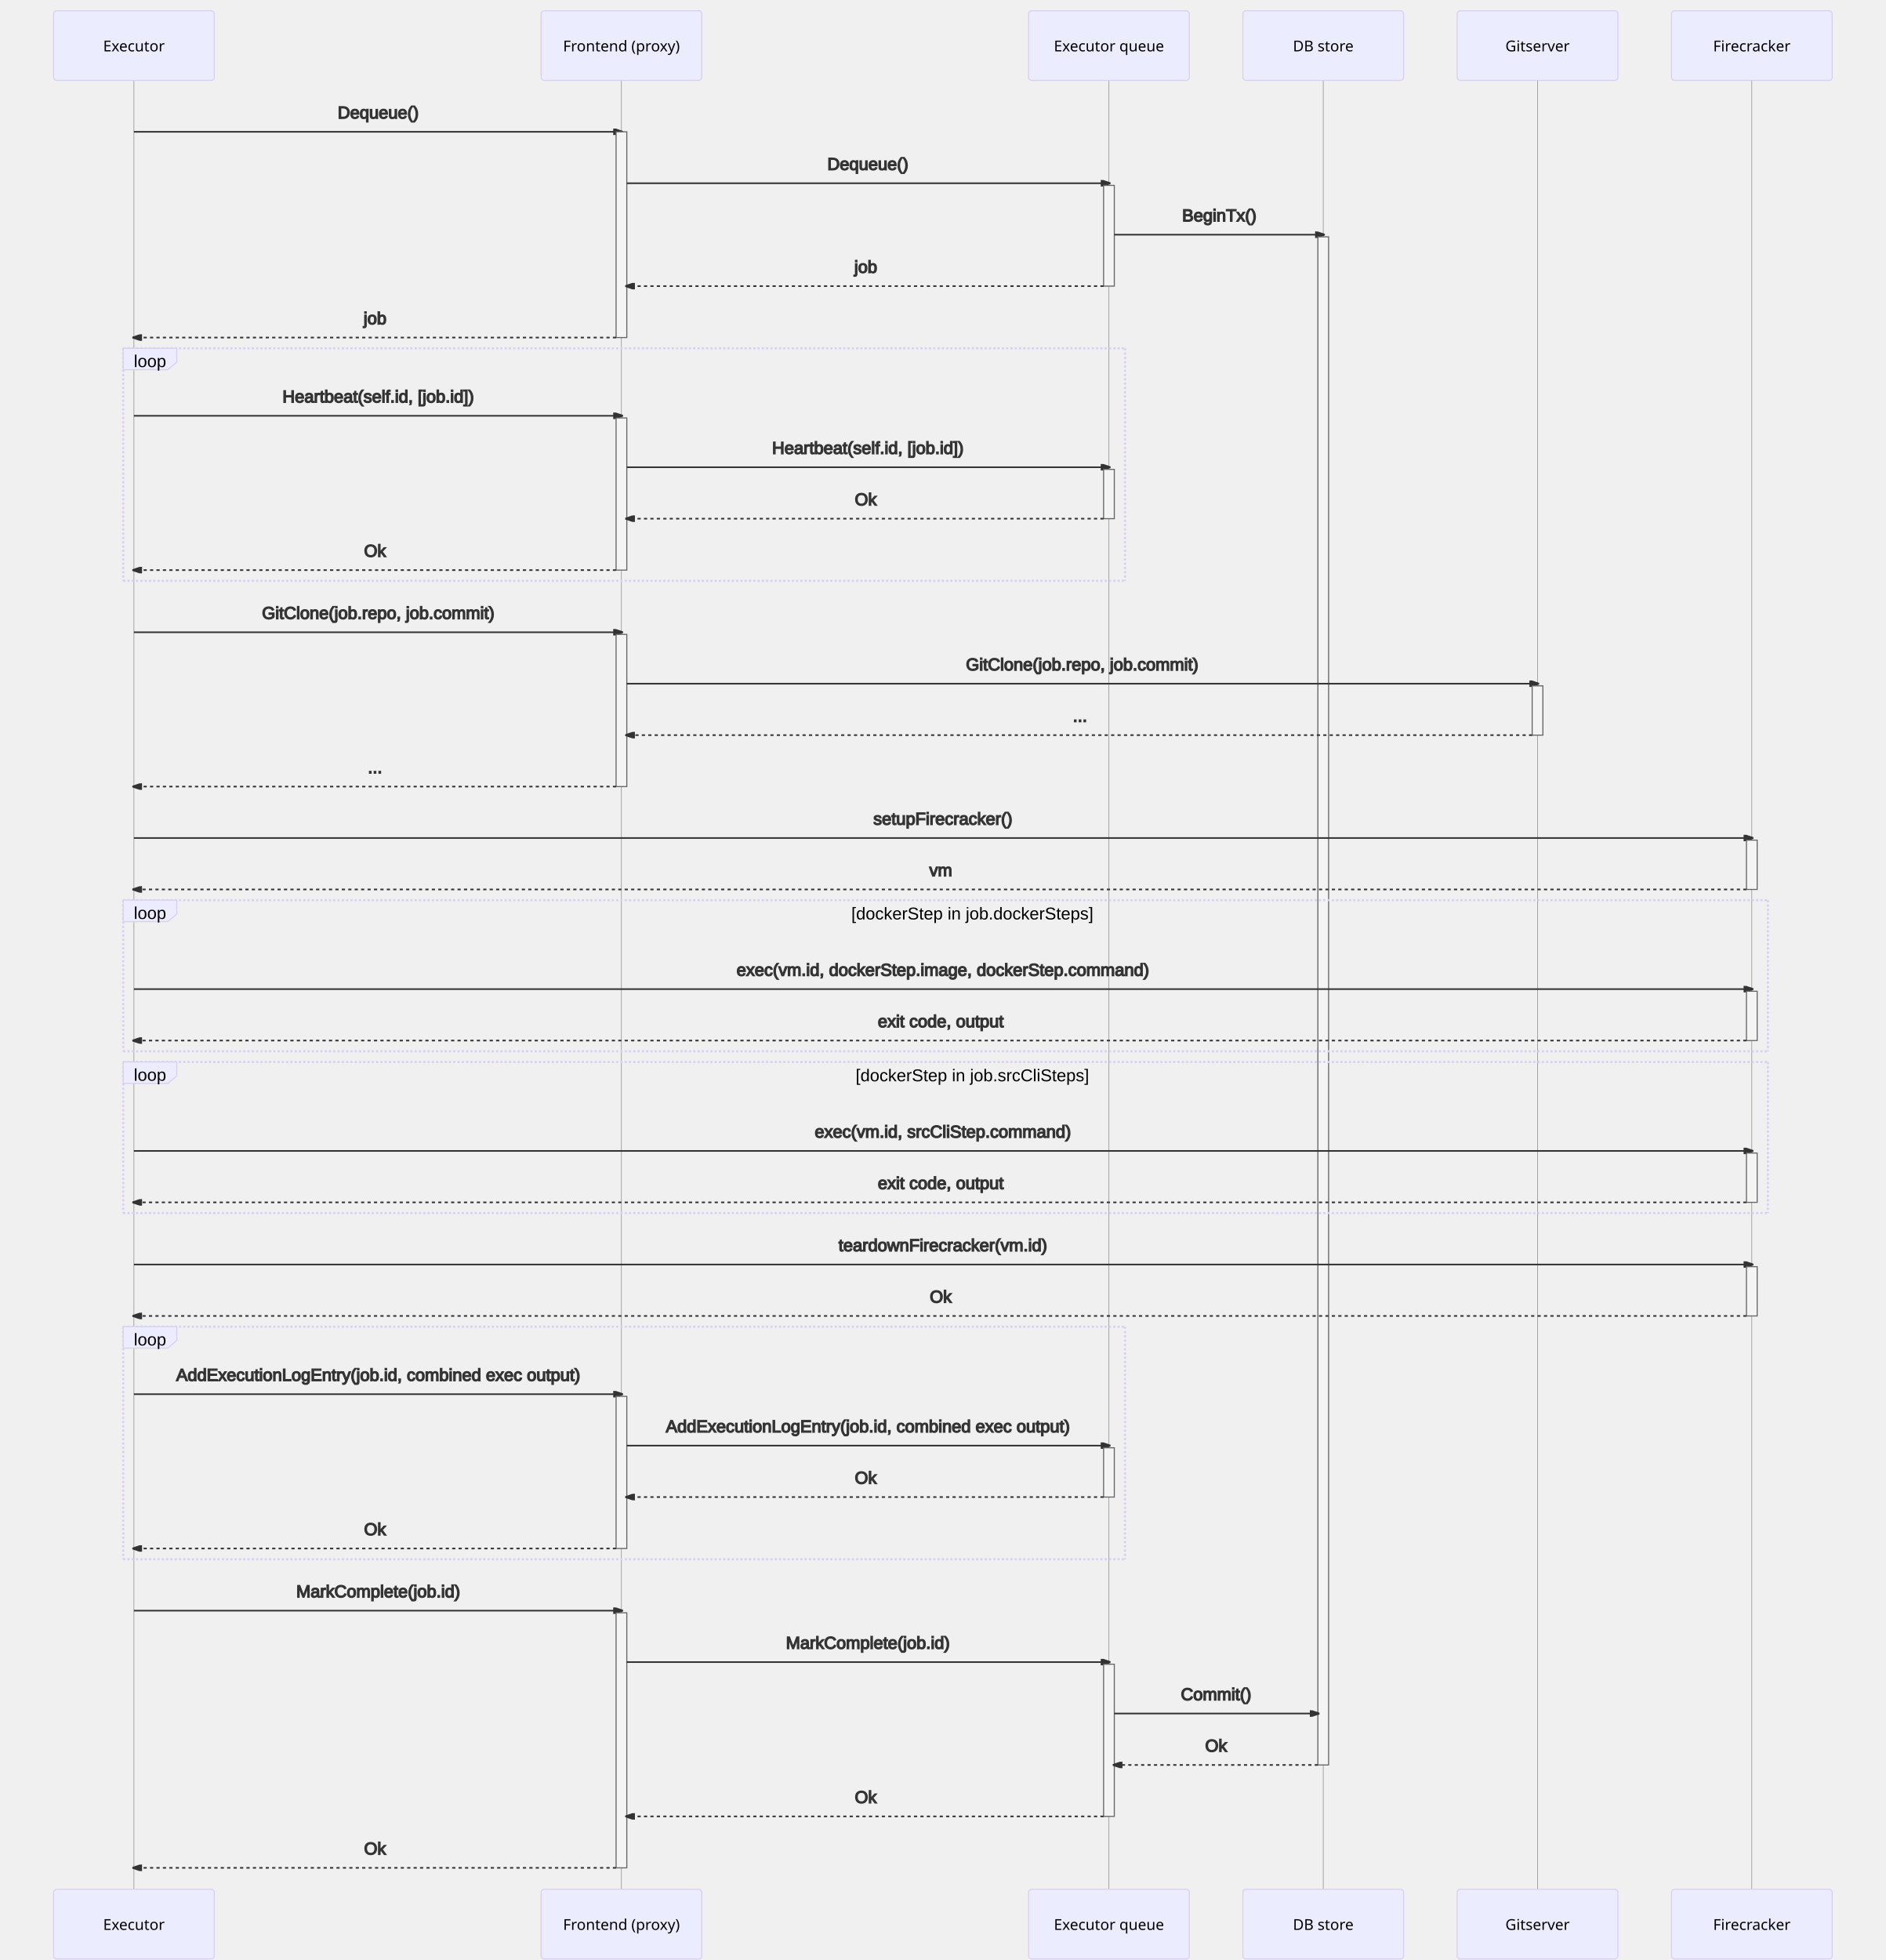
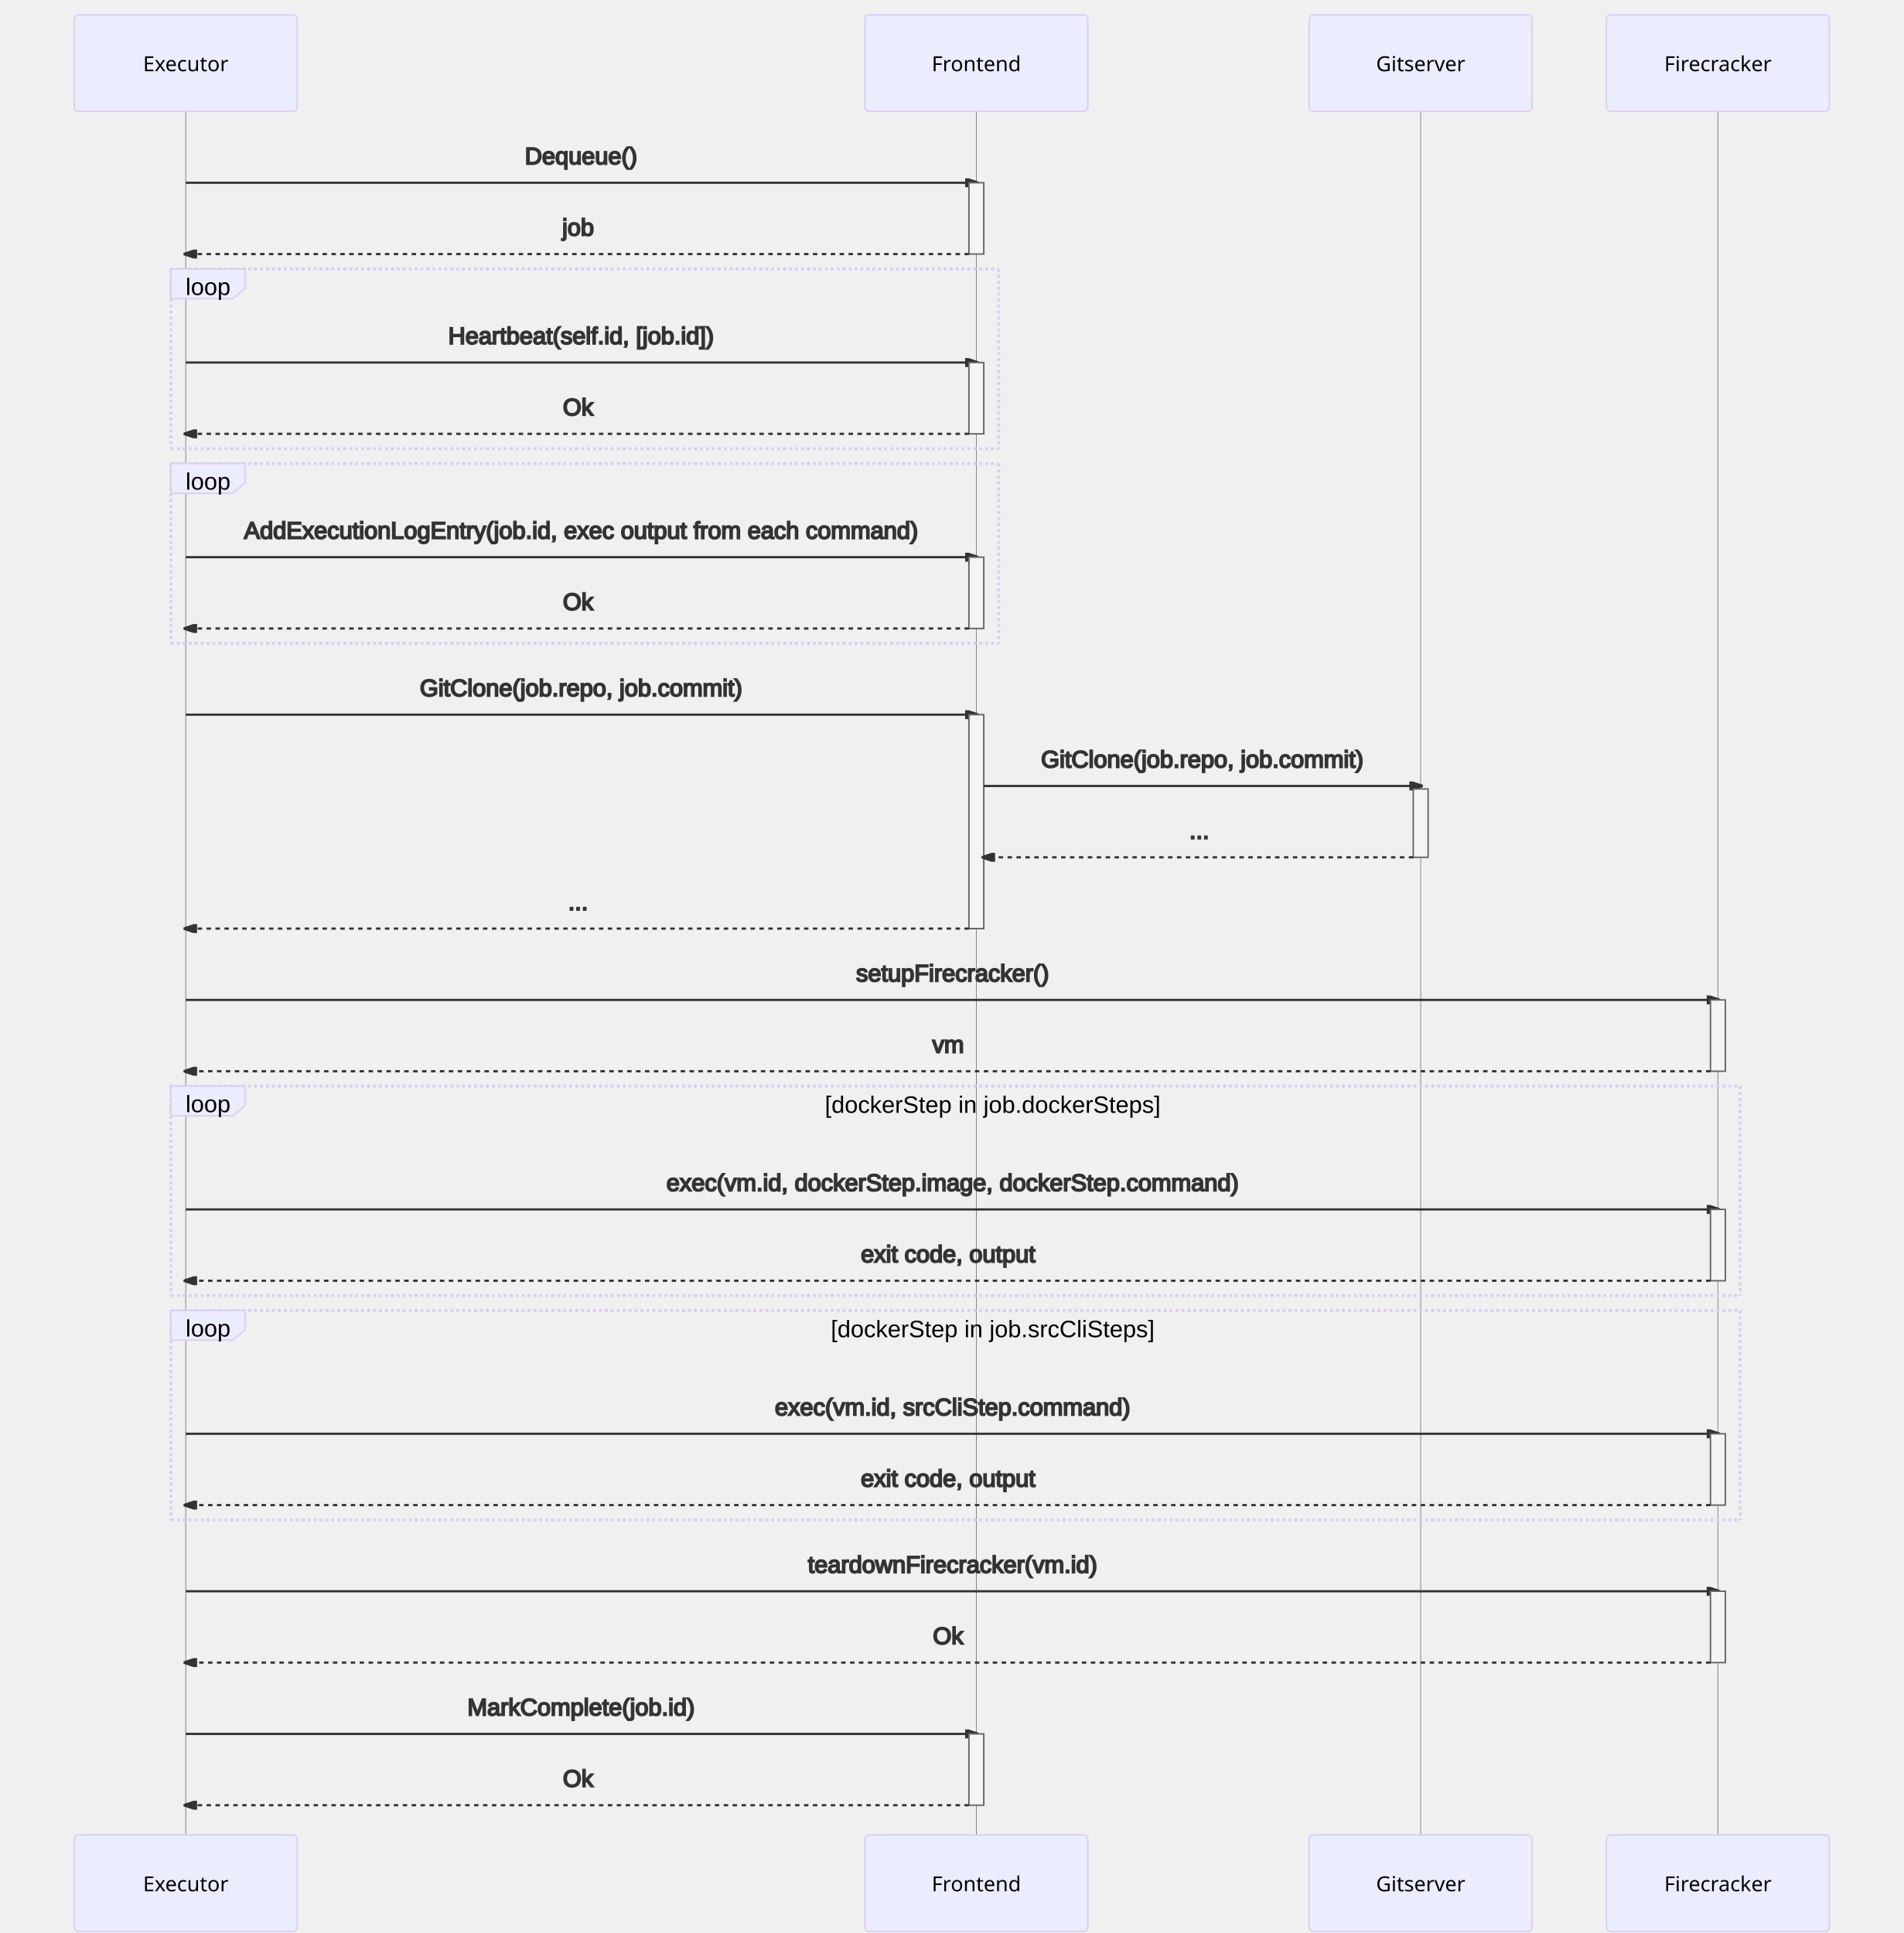
- <svg xmlns="http://www.w3.org/2000/svg" id="mermaid-executor" width="100%" height="100%" style="max-width:1760px;" viewBox="-50 -10 1760 1829">
+ <svg xmlns="http://www.w3.org/2000/svg" id="mermaid-executor" width="100%" height="100%" style="max-width:1281px;" viewBox="-50 -10 1281 1301">
  <style>#mermaid-executor{font-family:"trebuchet ms",verdana,arial;font-size:16px;fill:#333;}#mermaid-executor .error-icon{fill:#552222;}#mermaid-executor .error-text{fill:#552222;stroke:#552222;}#mermaid-executor .edge-thickness-normal{stroke-width:2px;}#mermaid-executor .edge-thickness-thick{stroke-width:3.5px;}#mermaid-executor .edge-pattern-solid{stroke-dasharray:0;}#mermaid-executor .edge-pattern-dashed{stroke-dasharray:3;}#mermaid-executor .edge-pattern-dotted{stroke-dasharray:2;}#mermaid-executor .marker{fill:#333333;}#mermaid-executor .marker.cross{stroke:#333333;}#mermaid-executor svg{font-family:"trebuchet ms",verdana,arial;font-size:16px;}#mermaid-executor .actor{stroke:hsl(259.626,59.777%,87.902%);fill:#ECECFF;}#mermaid-executor text.actor &gt; tspan{fill:black;stroke:none;}#mermaid-executor .actor-line{stroke:grey;}#mermaid-executor .messageLine0{stroke-width:1.5;stroke-dasharray:none;stroke:#333;}#mermaid-executor .messageLine1{stroke-width:1.5;stroke-dasharray:2,2;stroke:#333;}#mermaid-executor #arrowhead path{fill:#333;stroke:#333;}#mermaid-executor .sequenceNumber{fill:white;}#mermaid-executor #sequencenumber{fill:#333;}#mermaid-executor #crosshead path{fill:#333;stroke:#333;}#mermaid-executor .messageText{fill:#333;stroke:#333;}#mermaid-executor .labelBox{stroke:hsl(259.626,59.777%,87.902%);fill:#ECECFF;}#mermaid-executor .labelText,#mermaid-executor .labelText &gt; tspan{fill:black;stroke:none;}#mermaid-executor .loopText,#mermaid-executor .loopText &gt; tspan{fill:black;stroke:none;}#mermaid-executor .loopLine{stroke-width:2px;stroke-dasharray:2,2;stroke:hsl(259.626,59.777%,87.902%);fill:hsl(259.626,59.777%,87.902%);}#mermaid-executor .note{stroke:#aaaa33;fill:#fff5ad;}#mermaid-executor .noteText,#mermaid-executor .noteText &gt; tspan{fill:black;stroke:none;}#mermaid-executor .activation0{fill:#f4f4f4;stroke:#666;}#mermaid-executor .activation1{fill:#f4f4f4;stroke:#666;}#mermaid-executor .activation2{fill:#f4f4f4;stroke:#666;}#mermaid-executor:root{--mermaid-font-family:"trebuchet ms",verdana,arial;}#mermaid-executor sequence{fill:apa;}</style>
  <g />
  <g>
-     <line id="actor0" x1="75" y1="5" x2="75" y2="1818" class="actor-line" stroke-width="0.5px" stroke="#999" />
+     <line id="actor0" x1="75" y1="5" x2="75" y2="1290" class="actor-line" stroke-width="0.5px" stroke="#999" />
    <rect x="0" y="0" fill="#eaeaea" stroke="#666" width="150" height="65" rx="3" ry="3" class="actor" />
    <text x="75" y="32.5" dominant-baseline="central" alignment-baseline="central" class="actor" style="text-anchor: middle; font-size: 14px; font-weight: 400; font-family: Open-Sans, sans-serif;">
      <tspan x="75" dy="0">Executor</tspan>
    </text>
  </g>
  <g>
-     <line id="actor1" x1="530" y1="5" x2="530" y2="1818" class="actor-line" stroke-width="0.5px" stroke="#999" />
-     <rect x="455" y="0" fill="#eaeaea" stroke="#666" width="150" height="65" rx="3" ry="3" class="actor" />
-     <text x="530" y="32.5" dominant-baseline="central" alignment-baseline="central" class="actor" style="text-anchor: middle; font-size: 14px; font-weight: 400; font-family: Open-Sans, sans-serif;">
-       <tspan x="530" dy="0">Frontend (proxy)</tspan>
+     <line id="actor1" x1="607" y1="5" x2="607" y2="1290" class="actor-line" stroke-width="0.5px" stroke="#999" />
+     <rect x="532" y="0" fill="#eaeaea" stroke="#666" width="150" height="65" rx="3" ry="3" class="actor" />
+     <text x="607" y="32.5" dominant-baseline="central" alignment-baseline="central" class="actor" style="text-anchor: middle; font-size: 14px; font-weight: 400; font-family: Open-Sans, sans-serif;">
+       <tspan x="607" dy="0">Frontend</tspan>
    </text>
  </g>
  <g>
-     <line id="actor2" x1="985" y1="5" x2="985" y2="1818" class="actor-line" stroke-width="0.5px" stroke="#999" />
-     <rect x="910" y="0" fill="#eaeaea" stroke="#666" width="150" height="65" rx="3" ry="3" class="actor" />
-     <text x="985" y="32.5" dominant-baseline="central" alignment-baseline="central" class="actor" style="text-anchor: middle; font-size: 14px; font-weight: 400; font-family: Open-Sans, sans-serif;">
-       <tspan x="985" dy="0">Executor queue</tspan>
+     <line id="actor2" x1="906" y1="5" x2="906" y2="1290" class="actor-line" stroke-width="0.5px" stroke="#999" />
+     <rect x="831" y="0" fill="#eaeaea" stroke="#666" width="150" height="65" rx="3" ry="3" class="actor" />
+     <text x="906" y="32.5" dominant-baseline="central" alignment-baseline="central" class="actor" style="text-anchor: middle; font-size: 14px; font-weight: 400; font-family: Open-Sans, sans-serif;">
+       <tspan x="906" dy="0">Gitserver</tspan>
    </text>
  </g>
  <g>
-     <line id="actor3" x1="1185" y1="5" x2="1185" y2="1818" class="actor-line" stroke-width="0.5px" stroke="#999" />
-     <rect x="1110" y="0" fill="#eaeaea" stroke="#666" width="150" height="65" rx="3" ry="3" class="actor" />
-     <text x="1185" y="32.5" dominant-baseline="central" alignment-baseline="central" class="actor" style="text-anchor: middle; font-size: 14px; font-weight: 400; font-family: Open-Sans, sans-serif;">
-       <tspan x="1185" dy="0">DB store</tspan>
-     </text>
-   </g>
-   <g>
-     <line id="actor4" x1="1385" y1="5" x2="1385" y2="1818" class="actor-line" stroke-width="0.5px" stroke="#999" />
-     <rect x="1310" y="0" fill="#eaeaea" stroke="#666" width="150" height="65" rx="3" ry="3" class="actor" />
-     <text x="1385" y="32.5" dominant-baseline="central" alignment-baseline="central" class="actor" style="text-anchor: middle; font-size: 14px; font-weight: 400; font-family: Open-Sans, sans-serif;">
-       <tspan x="1385" dy="0">Gitserver</tspan>
-     </text>
-   </g>
-   <g>
-     <line id="actor5" x1="1585" y1="5" x2="1585" y2="1818" class="actor-line" stroke-width="0.5px" stroke="#999" />
-     <rect x="1510" y="0" fill="#eaeaea" stroke="#666" width="150" height="65" rx="3" ry="3" class="actor" />
-     <text x="1585" y="32.5" dominant-baseline="central" alignment-baseline="central" class="actor" style="text-anchor: middle; font-size: 14px; font-weight: 400; font-family: Open-Sans, sans-serif;">
-       <tspan x="1585" dy="0">Firecracker</tspan>
+     <line id="actor3" x1="1106" y1="5" x2="1106" y2="1290" class="actor-line" stroke-width="0.5px" stroke="#999" />
+     <rect x="1031" y="0" fill="#eaeaea" stroke="#666" width="150" height="65" rx="3" ry="3" class="actor" />
+     <text x="1106" y="32.5" dominant-baseline="central" alignment-baseline="central" class="actor" style="text-anchor: middle; font-size: 14px; font-weight: 400; font-family: Open-Sans, sans-serif;">
+       <tspan x="1106" dy="0">Firecracker</tspan>
    </text>
  </g>
  <defs>
    <marker id="arrowhead" refX="5" refY="2" markerWidth="6" markerHeight="4" orient="auto">
      <path d="M 0,0 V 4 L6,2 Z" />
    </marker>
  </defs>
  <defs>
    <marker id="crosshead" markerWidth="15" markerHeight="8" orient="auto" refX="16" refY="4">
      <path fill="black" stroke="#000000" stroke-width="1px" d="M 9,2 V 6 L16,4 Z" style="stroke-dasharray: 0, 0;" />
      <path fill="none" stroke="#000000" stroke-width="1px" d="M 0,1 L 6,7 M 6,1 L 0,7" style="stroke-dasharray: 0, 0;" />
    </marker>
  </defs>
  <defs>
    <marker id="sequencenumber" refX="15" refY="15" markerWidth="60" markerHeight="40" orient="auto">
      <circle cx="15" cy="15" r="6" />
    </marker>
  </defs>
-   <text x="303" y="80" text-anchor="middle" dominant-baseline="middle" alignment-baseline="middle" class="messageText" dy="1em" style="font-family: &quot;trebuchet ms&quot;, verdana, arial; font-size: 16px; font-weight: 400;">Dequeue()</text>
-   <line x1="75" y1="113" x2="530" y2="113" class="messageLine0" stroke-width="2" stroke="none" marker-end="url(#arrowhead)" style="fill: none;" />
+   <text x="341" y="80" text-anchor="middle" dominant-baseline="middle" alignment-baseline="middle" class="messageText" dy="1em" style="font-family: &quot;trebuchet ms&quot;, verdana, arial; font-size: 16px; font-weight: 400;">Dequeue()</text>
+   <line x1="75" y1="113" x2="607" y2="113" class="messageLine0" stroke-width="2" stroke="none" marker-end="url(#arrowhead)" style="fill: none;" />
  <g>
-     <rect x="525" y="113" fill="#EDF2AE" stroke="#666" width="10" height="192" rx="0" ry="0" class="activation0" />
+     <rect x="602" y="113" fill="#EDF2AE" stroke="#666" width="10" height="48" rx="0" ry="0" class="activation0" />
  </g>
-   <text x="760" y="128" text-anchor="middle" dominant-baseline="middle" alignment-baseline="middle" class="messageText" dy="1em" style="font-family: &quot;trebuchet ms&quot;, verdana, arial; font-size: 16px; font-weight: 400;">Dequeue()</text>
-   <line x1="535" y1="161" x2="985" y2="161" class="messageLine0" stroke-width="2" stroke="none" marker-end="url(#arrowhead)" style="fill: none;" />
+   <text x="339" y="128" text-anchor="middle" dominant-baseline="middle" alignment-baseline="middle" class="messageText" dy="1em" style="font-family: &quot;trebuchet ms&quot;, verdana, arial; font-size: 16px; font-weight: 400;">job</text>
+   <line x1="602" y1="161" x2="75" y2="161" class="messageLine1" stroke-width="2" stroke="none" marker-end="url(#arrowhead)" style="stroke-dasharray: 3, 3; fill: none;" />
+   <text x="341" y="201" text-anchor="middle" dominant-baseline="middle" alignment-baseline="middle" class="messageText" dy="1em" style="font-family: &quot;trebuchet ms&quot;, verdana, arial; font-size: 16px; font-weight: 400;">Heartbeat(self.id, [job.id])</text>
+   <line x1="75" y1="234" x2="607" y2="234" class="messageLine0" stroke-width="2" stroke="none" marker-end="url(#arrowhead)" style="fill: none;" />
  <g>
-     <rect x="980" y="163" fill="#EDF2AE" stroke="#666" width="10" height="94" rx="0" ry="0" class="activation0" />
+     <rect x="602" y="234" fill="#EDF2AE" stroke="#666" width="10" height="48" rx="0" ry="0" class="activation0" />
  </g>
-   <text x="1088" y="176" text-anchor="middle" dominant-baseline="middle" alignment-baseline="middle" class="messageText" dy="1em" style="font-family: &quot;trebuchet ms&quot;, verdana, arial; font-size: 16px; font-weight: 400;">BeginTx()</text>
-   <line x1="990" y1="209" x2="1185" y2="209" class="messageLine0" stroke-width="2" stroke="none" marker-end="url(#arrowhead)" style="fill: none;" />
+   <text x="339" y="249" text-anchor="middle" dominant-baseline="middle" alignment-baseline="middle" class="messageText" dy="1em" style="font-family: &quot;trebuchet ms&quot;, verdana, arial; font-size: 16px; font-weight: 400;">Ok</text>
+   <line x1="602" y1="282" x2="75" y2="282" class="messageLine1" stroke-width="2" stroke="none" marker-end="url(#arrowhead)" style="stroke-dasharray: 3, 3; fill: none;" />
  <g>
-     <rect x="1180" y="211" fill="#EDF2AE" stroke="#666" width="10" height="1426" rx="0" ry="0" class="activation0" />
-   </g>
-   <text x="758" y="224" text-anchor="middle" dominant-baseline="middle" alignment-baseline="middle" class="messageText" dy="1em" style="font-family: &quot;trebuchet ms&quot;, verdana, arial; font-size: 16px; font-weight: 400;">job</text>
-   <line x1="980" y1="257" x2="535" y2="257" class="messageLine1" stroke-width="2" stroke="none" marker-end="url(#arrowhead)" style="stroke-dasharray: 3, 3; fill: none;" />
-   <text x="300" y="272" text-anchor="middle" dominant-baseline="middle" alignment-baseline="middle" class="messageText" dy="1em" style="font-family: &quot;trebuchet ms&quot;, verdana, arial; font-size: 16px; font-weight: 400;">job</text>
-   <line x1="525" y1="305" x2="75" y2="305" class="messageLine1" stroke-width="2" stroke="none" marker-end="url(#arrowhead)" style="stroke-dasharray: 3, 3; fill: none;" />
-   <text x="303" y="345" text-anchor="middle" dominant-baseline="middle" alignment-baseline="middle" class="messageText" dy="1em" style="font-family: &quot;trebuchet ms&quot;, verdana, arial; font-size: 16px; font-weight: 400;">Heartbeat(self.id, [job.id])</text>
-   <line x1="75" y1="378" x2="530" y2="378" class="messageLine0" stroke-width="2" stroke="none" marker-end="url(#arrowhead)" style="fill: none;" />
-   <g>
-     <rect x="525" y="380" fill="#EDF2AE" stroke="#666" width="10" height="142" rx="0" ry="0" class="activation0" />
-   </g>
-   <text x="760" y="393" text-anchor="middle" dominant-baseline="middle" alignment-baseline="middle" class="messageText" dy="1em" style="font-family: &quot;trebuchet ms&quot;, verdana, arial; font-size: 16px; font-weight: 400;">Heartbeat(self.id, [job.id])</text>
-   <line x1="535" y1="426" x2="985" y2="426" class="messageLine0" stroke-width="2" stroke="none" marker-end="url(#arrowhead)" style="fill: none;" />
-   <g>
-     <rect x="980" y="428" fill="#EDF2AE" stroke="#666" width="10" height="46" rx="0" ry="0" class="activation0" />
-   </g>
-   <text x="758" y="441" text-anchor="middle" dominant-baseline="middle" alignment-baseline="middle" class="messageText" dy="1em" style="font-family: &quot;trebuchet ms&quot;, verdana, arial; font-size: 16px; font-weight: 400;">Ok</text>
-   <line x1="980" y1="474" x2="535" y2="474" class="messageLine1" stroke-width="2" stroke="none" marker-end="url(#arrowhead)" style="stroke-dasharray: 3, 3; fill: none;" />
-   <text x="300" y="489" text-anchor="middle" dominant-baseline="middle" alignment-baseline="middle" class="messageText" dy="1em" style="font-family: &quot;trebuchet ms&quot;, verdana, arial; font-size: 16px; font-weight: 400;">Ok</text>
-   <line x1="525" y1="522" x2="75" y2="522" class="messageLine1" stroke-width="2" stroke="none" marker-end="url(#arrowhead)" style="stroke-dasharray: 3, 3; fill: none;" />
-   <g>
-     <line x1="65" y1="315" x2="1000" y2="315" class="loopLine" />
-     <line x1="1000" y1="315" x2="1000" y2="532" class="loopLine" />
-     <line x1="65" y1="532" x2="1000" y2="532" class="loopLine" />
-     <line x1="65" y1="315" x2="65" y2="532" class="loopLine" />
-     <polygon points="65,315 115,315 115,328 106.6,335 65,335" class="labelBox" />
-     <text x="90" y="328" text-anchor="middle" dominant-baseline="middle" alignment-baseline="middle" class="labelText" style="font-family: &quot;trebuchet ms&quot;, verdana, arial; font-size: 16px; font-weight: 400;">loop</text>
-     <text x="557.5" y="333" text-anchor="middle" class="loopText" style="font-family: &quot;trebuchet ms&quot;, verdana, arial; font-size: 16px; font-weight: 400;">
-       <tspan x="557.5" />
+     <line x1="65" y1="171" x2="622" y2="171" class="loopLine" />
+     <line x1="622" y1="171" x2="622" y2="292" class="loopLine" />
+     <line x1="65" y1="292" x2="622" y2="292" class="loopLine" />
+     <line x1="65" y1="171" x2="65" y2="292" class="loopLine" />
+     <polygon points="65,171 115,171 115,184 106.6,191 65,191" class="labelBox" />
+     <text x="90" y="184" text-anchor="middle" dominant-baseline="middle" alignment-baseline="middle" class="labelText" style="font-family: &quot;trebuchet ms&quot;, verdana, arial; font-size: 16px; font-weight: 400;">loop</text>
+     <text x="368.5" y="189" text-anchor="middle" class="loopText" style="font-family: &quot;trebuchet ms&quot;, verdana, arial; font-size: 16px; font-weight: 400;">
+       <tspan x="368.5" />
    </text>
  </g>
-   <text x="303" y="547" text-anchor="middle" dominant-baseline="middle" alignment-baseline="middle" class="messageText" dy="1em" style="font-family: &quot;trebuchet ms&quot;, verdana, arial; font-size: 16px; font-weight: 400;">GitClone(job.repo, job.commit)</text>
-   <line x1="75" y1="580" x2="530" y2="580" class="messageLine0" stroke-width="2" stroke="none" marker-end="url(#arrowhead)" style="fill: none;" />
+   <text x="341" y="332" text-anchor="middle" dominant-baseline="middle" alignment-baseline="middle" class="messageText" dy="1em" style="font-family: &quot;trebuchet ms&quot;, verdana, arial; font-size: 16px; font-weight: 400;">AddExecutionLogEntry(job.id, exec output from each command)</text>
+   <line x1="75" y1="365" x2="607" y2="365" class="messageLine0" stroke-width="2" stroke="none" marker-end="url(#arrowhead)" style="fill: none;" />
  <g>
-     <rect x="525" y="582" fill="#EDF2AE" stroke="#666" width="10" height="142" rx="0" ry="0" class="activation0" />
+     <rect x="602" y="365" fill="#EDF2AE" stroke="#666" width="10" height="48" rx="0" ry="0" class="activation0" />
  </g>
-   <text x="960" y="595" text-anchor="middle" dominant-baseline="middle" alignment-baseline="middle" class="messageText" dy="1em" style="font-family: &quot;trebuchet ms&quot;, verdana, arial; font-size: 16px; font-weight: 400;">GitClone(job.repo, job.commit)</text>
-   <line x1="535" y1="628" x2="1385" y2="628" class="messageLine0" stroke-width="2" stroke="none" marker-end="url(#arrowhead)" style="fill: none;" />
+   <text x="339" y="380" text-anchor="middle" dominant-baseline="middle" alignment-baseline="middle" class="messageText" dy="1em" style="font-family: &quot;trebuchet ms&quot;, verdana, arial; font-size: 16px; font-weight: 400;">Ok</text>
+   <line x1="602" y1="413" x2="75" y2="413" class="messageLine1" stroke-width="2" stroke="none" marker-end="url(#arrowhead)" style="stroke-dasharray: 3, 3; fill: none;" />
  <g>
-     <rect x="1380" y="630" fill="#EDF2AE" stroke="#666" width="10" height="46" rx="0" ry="0" class="activation0" />
-   </g>
-   <text x="958" y="643" text-anchor="middle" dominant-baseline="middle" alignment-baseline="middle" class="messageText" dy="1em" style="font-family: &quot;trebuchet ms&quot;, verdana, arial; font-size: 16px; font-weight: 400;">...</text>
-   <line x1="1380" y1="676" x2="535" y2="676" class="messageLine1" stroke-width="2" stroke="none" marker-end="url(#arrowhead)" style="stroke-dasharray: 3, 3; fill: none;" />
-   <text x="300" y="691" text-anchor="middle" dominant-baseline="middle" alignment-baseline="middle" class="messageText" dy="1em" style="font-family: &quot;trebuchet ms&quot;, verdana, arial; font-size: 16px; font-weight: 400;">...</text>
-   <line x1="525" y1="724" x2="75" y2="724" class="messageLine1" stroke-width="2" stroke="none" marker-end="url(#arrowhead)" style="stroke-dasharray: 3, 3; fill: none;" />
-   <text x="830" y="739" text-anchor="middle" dominant-baseline="middle" alignment-baseline="middle" class="messageText" dy="1em" style="font-family: &quot;trebuchet ms&quot;, verdana, arial; font-size: 16px; font-weight: 400;">setupFirecracker()</text>
-   <line x1="75" y1="772" x2="1585" y2="772" class="messageLine0" stroke-width="2" stroke="none" marker-end="url(#arrowhead)" style="fill: none;" />
-   <g>
-     <rect x="1580" y="774" fill="#EDF2AE" stroke="#666" width="10" height="46" rx="0" ry="0" class="activation0" />
-   </g>
-   <text x="828" y="787" text-anchor="middle" dominant-baseline="middle" alignment-baseline="middle" class="messageText" dy="1em" style="font-family: &quot;trebuchet ms&quot;, verdana, arial; font-size: 16px; font-weight: 400;">vm</text>
-   <line x1="1580" y1="820" x2="75" y2="820" class="messageLine1" stroke-width="2" stroke="none" marker-end="url(#arrowhead)" style="stroke-dasharray: 3, 3; fill: none;" />
-   <text x="830" y="880" text-anchor="middle" dominant-baseline="middle" alignment-baseline="middle" class="messageText" dy="1em" style="font-family: &quot;trebuchet ms&quot;, verdana, arial; font-size: 16px; font-weight: 400;">exec(vm.id, dockerStep.image, dockerStep.command)</text>
-   <line x1="75" y1="913" x2="1585" y2="913" class="messageLine0" stroke-width="2" stroke="none" marker-end="url(#arrowhead)" style="fill: none;" />
-   <g>
-     <rect x="1580" y="915" fill="#EDF2AE" stroke="#666" width="10" height="46" rx="0" ry="0" class="activation0" />
-   </g>
-   <text x="828" y="928" text-anchor="middle" dominant-baseline="middle" alignment-baseline="middle" class="messageText" dy="1em" style="font-family: &quot;trebuchet ms&quot;, verdana, arial; font-size: 16px; font-weight: 400;">exit code, output</text>
-   <line x1="1580" y1="961" x2="75" y2="961" class="messageLine1" stroke-width="2" stroke="none" marker-end="url(#arrowhead)" style="stroke-dasharray: 3, 3; fill: none;" />
-   <g>
-     <line x1="65" y1="830" x2="1600" y2="830" class="loopLine" />
-     <line x1="1600" y1="830" x2="1600" y2="971" class="loopLine" />
-     <line x1="65" y1="971" x2="1600" y2="971" class="loopLine" />
-     <line x1="65" y1="830" x2="65" y2="971" class="loopLine" />
-     <polygon points="65,830 115,830 115,843 106.6,850 65,850" class="labelBox" />
-     <text x="90" y="843" text-anchor="middle" dominant-baseline="middle" alignment-baseline="middle" class="labelText" style="font-family: &quot;trebuchet ms&quot;, verdana, arial; font-size: 16px; font-weight: 400;">loop</text>
-     <text x="857.5" y="848" text-anchor="middle" class="loopText" style="font-family: &quot;trebuchet ms&quot;, verdana, arial; font-size: 16px; font-weight: 400;">
-       <tspan x="857.5">[dockerStep in job.dockerSteps]</tspan>
+     <line x1="65" y1="302" x2="622" y2="302" class="loopLine" />
+     <line x1="622" y1="302" x2="622" y2="423" class="loopLine" />
+     <line x1="65" y1="423" x2="622" y2="423" class="loopLine" />
+     <line x1="65" y1="302" x2="65" y2="423" class="loopLine" />
+     <polygon points="65,302 115,302 115,315 106.6,322 65,322" class="labelBox" />
+     <text x="90" y="315" text-anchor="middle" dominant-baseline="middle" alignment-baseline="middle" class="labelText" style="font-family: &quot;trebuchet ms&quot;, verdana, arial; font-size: 16px; font-weight: 400;">loop</text>
+     <text x="368.5" y="320" text-anchor="middle" class="loopText" style="font-family: &quot;trebuchet ms&quot;, verdana, arial; font-size: 16px; font-weight: 400;">
+       <tspan x="368.5" />
    </text>
  </g>
-   <text x="830" y="1031" text-anchor="middle" dominant-baseline="middle" alignment-baseline="middle" class="messageText" dy="1em" style="font-family: &quot;trebuchet ms&quot;, verdana, arial; font-size: 16px; font-weight: 400;">exec(vm.id, srcCliStep.command)</text>
-   <line x1="75" y1="1064" x2="1585" y2="1064" class="messageLine0" stroke-width="2" stroke="none" marker-end="url(#arrowhead)" style="fill: none;" />
+   <text x="341" y="438" text-anchor="middle" dominant-baseline="middle" alignment-baseline="middle" class="messageText" dy="1em" style="font-family: &quot;trebuchet ms&quot;, verdana, arial; font-size: 16px; font-weight: 400;">GitClone(job.repo, job.commit)</text>
+   <line x1="75" y1="471" x2="607" y2="471" class="messageLine0" stroke-width="2" stroke="none" marker-end="url(#arrowhead)" style="fill: none;" />
  <g>
-     <rect x="1580" y="1066" fill="#EDF2AE" stroke="#666" width="10" height="46" rx="0" ry="0" class="activation0" />
+     <rect x="602" y="471" fill="#EDF2AE" stroke="#666" width="10" height="144" rx="0" ry="0" class="activation0" />
  </g>
-   <text x="828" y="1079" text-anchor="middle" dominant-baseline="middle" alignment-baseline="middle" class="messageText" dy="1em" style="font-family: &quot;trebuchet ms&quot;, verdana, arial; font-size: 16px; font-weight: 400;">exit code, output</text>
-   <line x1="1580" y1="1112" x2="75" y2="1112" class="messageLine1" stroke-width="2" stroke="none" marker-end="url(#arrowhead)" style="stroke-dasharray: 3, 3; fill: none;" />
+   <text x="759" y="486" text-anchor="middle" dominant-baseline="middle" alignment-baseline="middle" class="messageText" dy="1em" style="font-family: &quot;trebuchet ms&quot;, verdana, arial; font-size: 16px; font-weight: 400;">GitClone(job.repo, job.commit)</text>
+   <line x1="612" y1="519" x2="906" y2="519" class="messageLine0" stroke-width="2" stroke="none" marker-end="url(#arrowhead)" style="fill: none;" />
  <g>
-     <line x1="65" y1="981" x2="1600" y2="981" class="loopLine" />
-     <line x1="1600" y1="981" x2="1600" y2="1122" class="loopLine" />
-     <line x1="65" y1="1122" x2="1600" y2="1122" class="loopLine" />
-     <line x1="65" y1="981" x2="65" y2="1122" class="loopLine" />
-     <polygon points="65,981 115,981 115,994 106.6,1001 65,1001" class="labelBox" />
-     <text x="90" y="994" text-anchor="middle" dominant-baseline="middle" alignment-baseline="middle" class="labelText" style="font-family: &quot;trebuchet ms&quot;, verdana, arial; font-size: 16px; font-weight: 400;">loop</text>
-     <text x="857.5" y="999" text-anchor="middle" class="loopText" style="font-family: &quot;trebuchet ms&quot;, verdana, arial; font-size: 16px; font-weight: 400;">
-       <tspan x="857.5">[dockerStep in job.srcCliSteps]</tspan>
+     <rect x="901" y="521" fill="#EDF2AE" stroke="#666" width="10" height="46" rx="0" ry="0" class="activation0" />
+   </g>
+   <text x="757" y="534" text-anchor="middle" dominant-baseline="middle" alignment-baseline="middle" class="messageText" dy="1em" style="font-family: &quot;trebuchet ms&quot;, verdana, arial; font-size: 16px; font-weight: 400;">...</text>
+   <line x1="901" y1="567" x2="612" y2="567" class="messageLine1" stroke-width="2" stroke="none" marker-end="url(#arrowhead)" style="stroke-dasharray: 3, 3; fill: none;" />
+   <text x="339" y="582" text-anchor="middle" dominant-baseline="middle" alignment-baseline="middle" class="messageText" dy="1em" style="font-family: &quot;trebuchet ms&quot;, verdana, arial; font-size: 16px; font-weight: 400;">...</text>
+   <line x1="602" y1="615" x2="75" y2="615" class="messageLine1" stroke-width="2" stroke="none" marker-end="url(#arrowhead)" style="stroke-dasharray: 3, 3; fill: none;" />
+   <text x="591" y="630" text-anchor="middle" dominant-baseline="middle" alignment-baseline="middle" class="messageText" dy="1em" style="font-family: &quot;trebuchet ms&quot;, verdana, arial; font-size: 16px; font-weight: 400;">setupFirecracker()</text>
+   <line x1="75" y1="663" x2="1106" y2="663" class="messageLine0" stroke-width="2" stroke="none" marker-end="url(#arrowhead)" style="fill: none;" />
+   <g>
+     <rect x="1101" y="663" fill="#EDF2AE" stroke="#666" width="10" height="48" rx="0" ry="0" class="activation0" />
+   </g>
+   <text x="588" y="678" text-anchor="middle" dominant-baseline="middle" alignment-baseline="middle" class="messageText" dy="1em" style="font-family: &quot;trebuchet ms&quot;, verdana, arial; font-size: 16px; font-weight: 400;">vm</text>
+   <line x1="1101" y1="711" x2="75" y2="711" class="messageLine1" stroke-width="2" stroke="none" marker-end="url(#arrowhead)" style="stroke-dasharray: 3, 3; fill: none;" />
+   <text x="591" y="771" text-anchor="middle" dominant-baseline="middle" alignment-baseline="middle" class="messageText" dy="1em" style="font-family: &quot;trebuchet ms&quot;, verdana, arial; font-size: 16px; font-weight: 400;">exec(vm.id, dockerStep.image, dockerStep.command)</text>
+   <line x1="75" y1="804" x2="1106" y2="804" class="messageLine0" stroke-width="2" stroke="none" marker-end="url(#arrowhead)" style="fill: none;" />
+   <g>
+     <rect x="1101" y="804" fill="#EDF2AE" stroke="#666" width="10" height="48" rx="0" ry="0" class="activation0" />
+   </g>
+   <text x="588" y="819" text-anchor="middle" dominant-baseline="middle" alignment-baseline="middle" class="messageText" dy="1em" style="font-family: &quot;trebuchet ms&quot;, verdana, arial; font-size: 16px; font-weight: 400;">exit code, output</text>
+   <line x1="1101" y1="852" x2="75" y2="852" class="messageLine1" stroke-width="2" stroke="none" marker-end="url(#arrowhead)" style="stroke-dasharray: 3, 3; fill: none;" />
+   <g>
+     <line x1="65" y1="721" x2="1121" y2="721" class="loopLine" />
+     <line x1="1121" y1="721" x2="1121" y2="862" class="loopLine" />
+     <line x1="65" y1="862" x2="1121" y2="862" class="loopLine" />
+     <line x1="65" y1="721" x2="65" y2="862" class="loopLine" />
+     <polygon points="65,721 115,721 115,734 106.6,741 65,741" class="labelBox" />
+     <text x="90" y="734" text-anchor="middle" dominant-baseline="middle" alignment-baseline="middle" class="labelText" style="font-family: &quot;trebuchet ms&quot;, verdana, arial; font-size: 16px; font-weight: 400;">loop</text>
+     <text x="618" y="739" text-anchor="middle" class="loopText" style="font-family: &quot;trebuchet ms&quot;, verdana, arial; font-size: 16px; font-weight: 400;">
+       <tspan x="618">[dockerStep in job.dockerSteps]</tspan>
    </text>
  </g>
-   <text x="830" y="1137" text-anchor="middle" dominant-baseline="middle" alignment-baseline="middle" class="messageText" dy="1em" style="font-family: &quot;trebuchet ms&quot;, verdana, arial; font-size: 16px; font-weight: 400;">teardownFirecracker(vm.id)</text>
-   <line x1="75" y1="1170" x2="1585" y2="1170" class="messageLine0" stroke-width="2" stroke="none" marker-end="url(#arrowhead)" style="fill: none;" />
+   <text x="591" y="922" text-anchor="middle" dominant-baseline="middle" alignment-baseline="middle" class="messageText" dy="1em" style="font-family: &quot;trebuchet ms&quot;, verdana, arial; font-size: 16px; font-weight: 400;">exec(vm.id, srcCliStep.command)</text>
+   <line x1="75" y1="955" x2="1106" y2="955" class="messageLine0" stroke-width="2" stroke="none" marker-end="url(#arrowhead)" style="fill: none;" />
  <g>
-     <rect x="1580" y="1172" fill="#EDF2AE" stroke="#666" width="10" height="46" rx="0" ry="0" class="activation0" />
+     <rect x="1101" y="955" fill="#EDF2AE" stroke="#666" width="10" height="48" rx="0" ry="0" class="activation0" />
  </g>
-   <text x="828" y="1185" text-anchor="middle" dominant-baseline="middle" alignment-baseline="middle" class="messageText" dy="1em" style="font-family: &quot;trebuchet ms&quot;, verdana, arial; font-size: 16px; font-weight: 400;">Ok</text>
-   <line x1="1580" y1="1218" x2="75" y2="1218" class="messageLine1" stroke-width="2" stroke="none" marker-end="url(#arrowhead)" style="stroke-dasharray: 3, 3; fill: none;" />
-   <text x="303" y="1258" text-anchor="middle" dominant-baseline="middle" alignment-baseline="middle" class="messageText" dy="1em" style="font-family: &quot;trebuchet ms&quot;, verdana, arial; font-size: 16px; font-weight: 400;">AddExecutionLogEntry(job.id, combined exec output)</text>
-   <line x1="75" y1="1291" x2="530" y2="1291" class="messageLine0" stroke-width="2" stroke="none" marker-end="url(#arrowhead)" style="fill: none;" />
+   <text x="588" y="970" text-anchor="middle" dominant-baseline="middle" alignment-baseline="middle" class="messageText" dy="1em" style="font-family: &quot;trebuchet ms&quot;, verdana, arial; font-size: 16px; font-weight: 400;">exit code, output</text>
+   <line x1="1101" y1="1003" x2="75" y2="1003" class="messageLine1" stroke-width="2" stroke="none" marker-end="url(#arrowhead)" style="stroke-dasharray: 3, 3; fill: none;" />
  <g>
-     <rect x="525" y="1293" fill="#EDF2AE" stroke="#666" width="10" height="142" rx="0" ry="0" class="activation0" />
-   </g>
-   <text x="760" y="1306" text-anchor="middle" dominant-baseline="middle" alignment-baseline="middle" class="messageText" dy="1em" style="font-family: &quot;trebuchet ms&quot;, verdana, arial; font-size: 16px; font-weight: 400;">AddExecutionLogEntry(job.id, combined exec output)</text>
-   <line x1="535" y1="1339" x2="985" y2="1339" class="messageLine0" stroke-width="2" stroke="none" marker-end="url(#arrowhead)" style="fill: none;" />
-   <g>
-     <rect x="980" y="1341" fill="#EDF2AE" stroke="#666" width="10" height="46" rx="0" ry="0" class="activation0" />
-   </g>
-   <text x="758" y="1354" text-anchor="middle" dominant-baseline="middle" alignment-baseline="middle" class="messageText" dy="1em" style="font-family: &quot;trebuchet ms&quot;, verdana, arial; font-size: 16px; font-weight: 400;">Ok</text>
-   <line x1="980" y1="1387" x2="535" y2="1387" class="messageLine1" stroke-width="2" stroke="none" marker-end="url(#arrowhead)" style="stroke-dasharray: 3, 3; fill: none;" />
-   <text x="300" y="1402" text-anchor="middle" dominant-baseline="middle" alignment-baseline="middle" class="messageText" dy="1em" style="font-family: &quot;trebuchet ms&quot;, verdana, arial; font-size: 16px; font-weight: 400;">Ok</text>
-   <line x1="525" y1="1435" x2="75" y2="1435" class="messageLine1" stroke-width="2" stroke="none" marker-end="url(#arrowhead)" style="stroke-dasharray: 3, 3; fill: none;" />
-   <g>
-     <line x1="65" y1="1228" x2="1000" y2="1228" class="loopLine" />
-     <line x1="1000" y1="1228" x2="1000" y2="1445" class="loopLine" />
-     <line x1="65" y1="1445" x2="1000" y2="1445" class="loopLine" />
-     <line x1="65" y1="1228" x2="65" y2="1445" class="loopLine" />
-     <polygon points="65,1228 115,1228 115,1241 106.6,1248 65,1248" class="labelBox" />
-     <text x="90" y="1241" text-anchor="middle" dominant-baseline="middle" alignment-baseline="middle" class="labelText" style="font-family: &quot;trebuchet ms&quot;, verdana, arial; font-size: 16px; font-weight: 400;">loop</text>
-     <text x="557.5" y="1246" text-anchor="middle" class="loopText" style="font-family: &quot;trebuchet ms&quot;, verdana, arial; font-size: 16px; font-weight: 400;">
-       <tspan x="557.5" />
+     <line x1="65" y1="872" x2="1121" y2="872" class="loopLine" />
+     <line x1="1121" y1="872" x2="1121" y2="1013" class="loopLine" />
+     <line x1="65" y1="1013" x2="1121" y2="1013" class="loopLine" />
+     <line x1="65" y1="872" x2="65" y2="1013" class="loopLine" />
+     <polygon points="65,872 115,872 115,885 106.6,892 65,892" class="labelBox" />
+     <text x="90" y="885" text-anchor="middle" dominant-baseline="middle" alignment-baseline="middle" class="labelText" style="font-family: &quot;trebuchet ms&quot;, verdana, arial; font-size: 16px; font-weight: 400;">loop</text>
+     <text x="618" y="890" text-anchor="middle" class="loopText" style="font-family: &quot;trebuchet ms&quot;, verdana, arial; font-size: 16px; font-weight: 400;">
+       <tspan x="618">[dockerStep in job.srcCliSteps]</tspan>
    </text>
  </g>
-   <text x="303" y="1460" text-anchor="middle" dominant-baseline="middle" alignment-baseline="middle" class="messageText" dy="1em" style="font-family: &quot;trebuchet ms&quot;, verdana, arial; font-size: 16px; font-weight: 400;">MarkComplete(job.id)</text>
-   <line x1="75" y1="1493" x2="530" y2="1493" class="messageLine0" stroke-width="2" stroke="none" marker-end="url(#arrowhead)" style="fill: none;" />
+   <text x="591" y="1028" text-anchor="middle" dominant-baseline="middle" alignment-baseline="middle" class="messageText" dy="1em" style="font-family: &quot;trebuchet ms&quot;, verdana, arial; font-size: 16px; font-weight: 400;">teardownFirecracker(vm.id)</text>
+   <line x1="75" y1="1061" x2="1106" y2="1061" class="messageLine0" stroke-width="2" stroke="none" marker-end="url(#arrowhead)" style="fill: none;" />
  <g>
-     <rect x="525" y="1495" fill="#EDF2AE" stroke="#666" width="10" height="238" rx="0" ry="0" class="activation0" />
+     <rect x="1101" y="1061" fill="#EDF2AE" stroke="#666" width="10" height="48" rx="0" ry="0" class="activation0" />
  </g>
-   <text x="760" y="1508" text-anchor="middle" dominant-baseline="middle" alignment-baseline="middle" class="messageText" dy="1em" style="font-family: &quot;trebuchet ms&quot;, verdana, arial; font-size: 16px; font-weight: 400;">MarkComplete(job.id)</text>
-   <line x1="535" y1="1541" x2="985" y2="1541" class="messageLine0" stroke-width="2" stroke="none" marker-end="url(#arrowhead)" style="fill: none;" />
+   <text x="588" y="1076" text-anchor="middle" dominant-baseline="middle" alignment-baseline="middle" class="messageText" dy="1em" style="font-family: &quot;trebuchet ms&quot;, verdana, arial; font-size: 16px; font-weight: 400;">Ok</text>
+   <line x1="1101" y1="1109" x2="75" y2="1109" class="messageLine1" stroke-width="2" stroke="none" marker-end="url(#arrowhead)" style="stroke-dasharray: 3, 3; fill: none;" />
+   <text x="341" y="1124" text-anchor="middle" dominant-baseline="middle" alignment-baseline="middle" class="messageText" dy="1em" style="font-family: &quot;trebuchet ms&quot;, verdana, arial; font-size: 16px; font-weight: 400;">MarkComplete(job.id)</text>
+   <line x1="75" y1="1157" x2="607" y2="1157" class="messageLine0" stroke-width="2" stroke="none" marker-end="url(#arrowhead)" style="fill: none;" />
  <g>
-     <rect x="980" y="1543" fill="#EDF2AE" stroke="#666" width="10" height="142" rx="0" ry="0" class="activation0" />
+     <rect x="602" y="1157" fill="#EDF2AE" stroke="#666" width="10" height="48" rx="0" ry="0" class="activation0" />
  </g>
-   <text x="1085" y="1556" text-anchor="middle" dominant-baseline="middle" alignment-baseline="middle" class="messageText" dy="1em" style="font-family: &quot;trebuchet ms&quot;, verdana, arial; font-size: 16px; font-weight: 400;">Commit()</text>
-   <line x1="990" y1="1589" x2="1180" y2="1589" class="messageLine0" stroke-width="2" stroke="none" marker-end="url(#arrowhead)" style="fill: none;" />
-   <text x="1085" y="1604" text-anchor="middle" dominant-baseline="middle" alignment-baseline="middle" class="messageText" dy="1em" style="font-family: &quot;trebuchet ms&quot;, verdana, arial; font-size: 16px; font-weight: 400;">Ok</text>
-   <line x1="1180" y1="1637" x2="990" y2="1637" class="messageLine1" stroke-width="2" stroke="none" marker-end="url(#arrowhead)" style="stroke-dasharray: 3, 3; fill: none;" />
-   <text x="758" y="1652" text-anchor="middle" dominant-baseline="middle" alignment-baseline="middle" class="messageText" dy="1em" style="font-family: &quot;trebuchet ms&quot;, verdana, arial; font-size: 16px; font-weight: 400;">Ok</text>
-   <line x1="980" y1="1685" x2="535" y2="1685" class="messageLine1" stroke-width="2" stroke="none" marker-end="url(#arrowhead)" style="stroke-dasharray: 3, 3; fill: none;" />
-   <text x="300" y="1700" text-anchor="middle" dominant-baseline="middle" alignment-baseline="middle" class="messageText" dy="1em" style="font-family: &quot;trebuchet ms&quot;, verdana, arial; font-size: 16px; font-weight: 400;">Ok</text>
-   <line x1="525" y1="1733" x2="75" y2="1733" class="messageLine1" stroke-width="2" stroke="none" marker-end="url(#arrowhead)" style="stroke-dasharray: 3, 3; fill: none;" />
+   <text x="339" y="1172" text-anchor="middle" dominant-baseline="middle" alignment-baseline="middle" class="messageText" dy="1em" style="font-family: &quot;trebuchet ms&quot;, verdana, arial; font-size: 16px; font-weight: 400;">Ok</text>
+   <line x1="602" y1="1205" x2="75" y2="1205" class="messageLine1" stroke-width="2" stroke="none" marker-end="url(#arrowhead)" style="stroke-dasharray: 3, 3; fill: none;" />
  <g>
-     <rect x="0" y="1753" fill="#eaeaea" stroke="#666" width="150" height="65" rx="3" ry="3" class="actor" />
-     <text x="75" y="1785.5" dominant-baseline="central" alignment-baseline="central" class="actor" style="text-anchor: middle; font-size: 14px; font-weight: 400; font-family: Open-Sans, sans-serif;">
+     <rect x="0" y="1225" fill="#eaeaea" stroke="#666" width="150" height="65" rx="3" ry="3" class="actor" />
+     <text x="75" y="1257.5" dominant-baseline="central" alignment-baseline="central" class="actor" style="text-anchor: middle; font-size: 14px; font-weight: 400; font-family: Open-Sans, sans-serif;">
      <tspan x="75" dy="0">Executor</tspan>
    </text>
  </g>
  <g>
-     <rect x="455" y="1753" fill="#eaeaea" stroke="#666" width="150" height="65" rx="3" ry="3" class="actor" />
-     <text x="530" y="1785.5" dominant-baseline="central" alignment-baseline="central" class="actor" style="text-anchor: middle; font-size: 14px; font-weight: 400; font-family: Open-Sans, sans-serif;">
-       <tspan x="530" dy="0">Frontend (proxy)</tspan>
+     <rect x="532" y="1225" fill="#eaeaea" stroke="#666" width="150" height="65" rx="3" ry="3" class="actor" />
+     <text x="607" y="1257.5" dominant-baseline="central" alignment-baseline="central" class="actor" style="text-anchor: middle; font-size: 14px; font-weight: 400; font-family: Open-Sans, sans-serif;">
+       <tspan x="607" dy="0">Frontend</tspan>
    </text>
  </g>
  <g>
-     <rect x="910" y="1753" fill="#eaeaea" stroke="#666" width="150" height="65" rx="3" ry="3" class="actor" />
-     <text x="985" y="1785.5" dominant-baseline="central" alignment-baseline="central" class="actor" style="text-anchor: middle; font-size: 14px; font-weight: 400; font-family: Open-Sans, sans-serif;">
-       <tspan x="985" dy="0">Executor queue</tspan>
+     <rect x="831" y="1225" fill="#eaeaea" stroke="#666" width="150" height="65" rx="3" ry="3" class="actor" />
+     <text x="906" y="1257.5" dominant-baseline="central" alignment-baseline="central" class="actor" style="text-anchor: middle; font-size: 14px; font-weight: 400; font-family: Open-Sans, sans-serif;">
+       <tspan x="906" dy="0">Gitserver</tspan>
    </text>
  </g>
  <g>
-     <rect x="1110" y="1753" fill="#eaeaea" stroke="#666" width="150" height="65" rx="3" ry="3" class="actor" />
-     <text x="1185" y="1785.5" dominant-baseline="central" alignment-baseline="central" class="actor" style="text-anchor: middle; font-size: 14px; font-weight: 400; font-family: Open-Sans, sans-serif;">
-       <tspan x="1185" dy="0">DB store</tspan>
-     </text>
-   </g>
-   <g>
-     <rect x="1310" y="1753" fill="#eaeaea" stroke="#666" width="150" height="65" rx="3" ry="3" class="actor" />
-     <text x="1385" y="1785.5" dominant-baseline="central" alignment-baseline="central" class="actor" style="text-anchor: middle; font-size: 14px; font-weight: 400; font-family: Open-Sans, sans-serif;">
-       <tspan x="1385" dy="0">Gitserver</tspan>
-     </text>
-   </g>
-   <g>
-     <rect x="1510" y="1753" fill="#eaeaea" stroke="#666" width="150" height="65" rx="3" ry="3" class="actor" />
-     <text x="1585" y="1785.5" dominant-baseline="central" alignment-baseline="central" class="actor" style="text-anchor: middle; font-size: 14px; font-weight: 400; font-family: Open-Sans, sans-serif;">
-       <tspan x="1585" dy="0">Firecracker</tspan>
+     <rect x="1031" y="1225" fill="#eaeaea" stroke="#666" width="150" height="65" rx="3" ry="3" class="actor" />
+     <text x="1106" y="1257.5" dominant-baseline="central" alignment-baseline="central" class="actor" style="text-anchor: middle; font-size: 14px; font-weight: 400; font-family: Open-Sans, sans-serif;">
+       <tspan x="1106" dy="0">Firecracker</tspan>
    </text>
  </g>
</svg>
